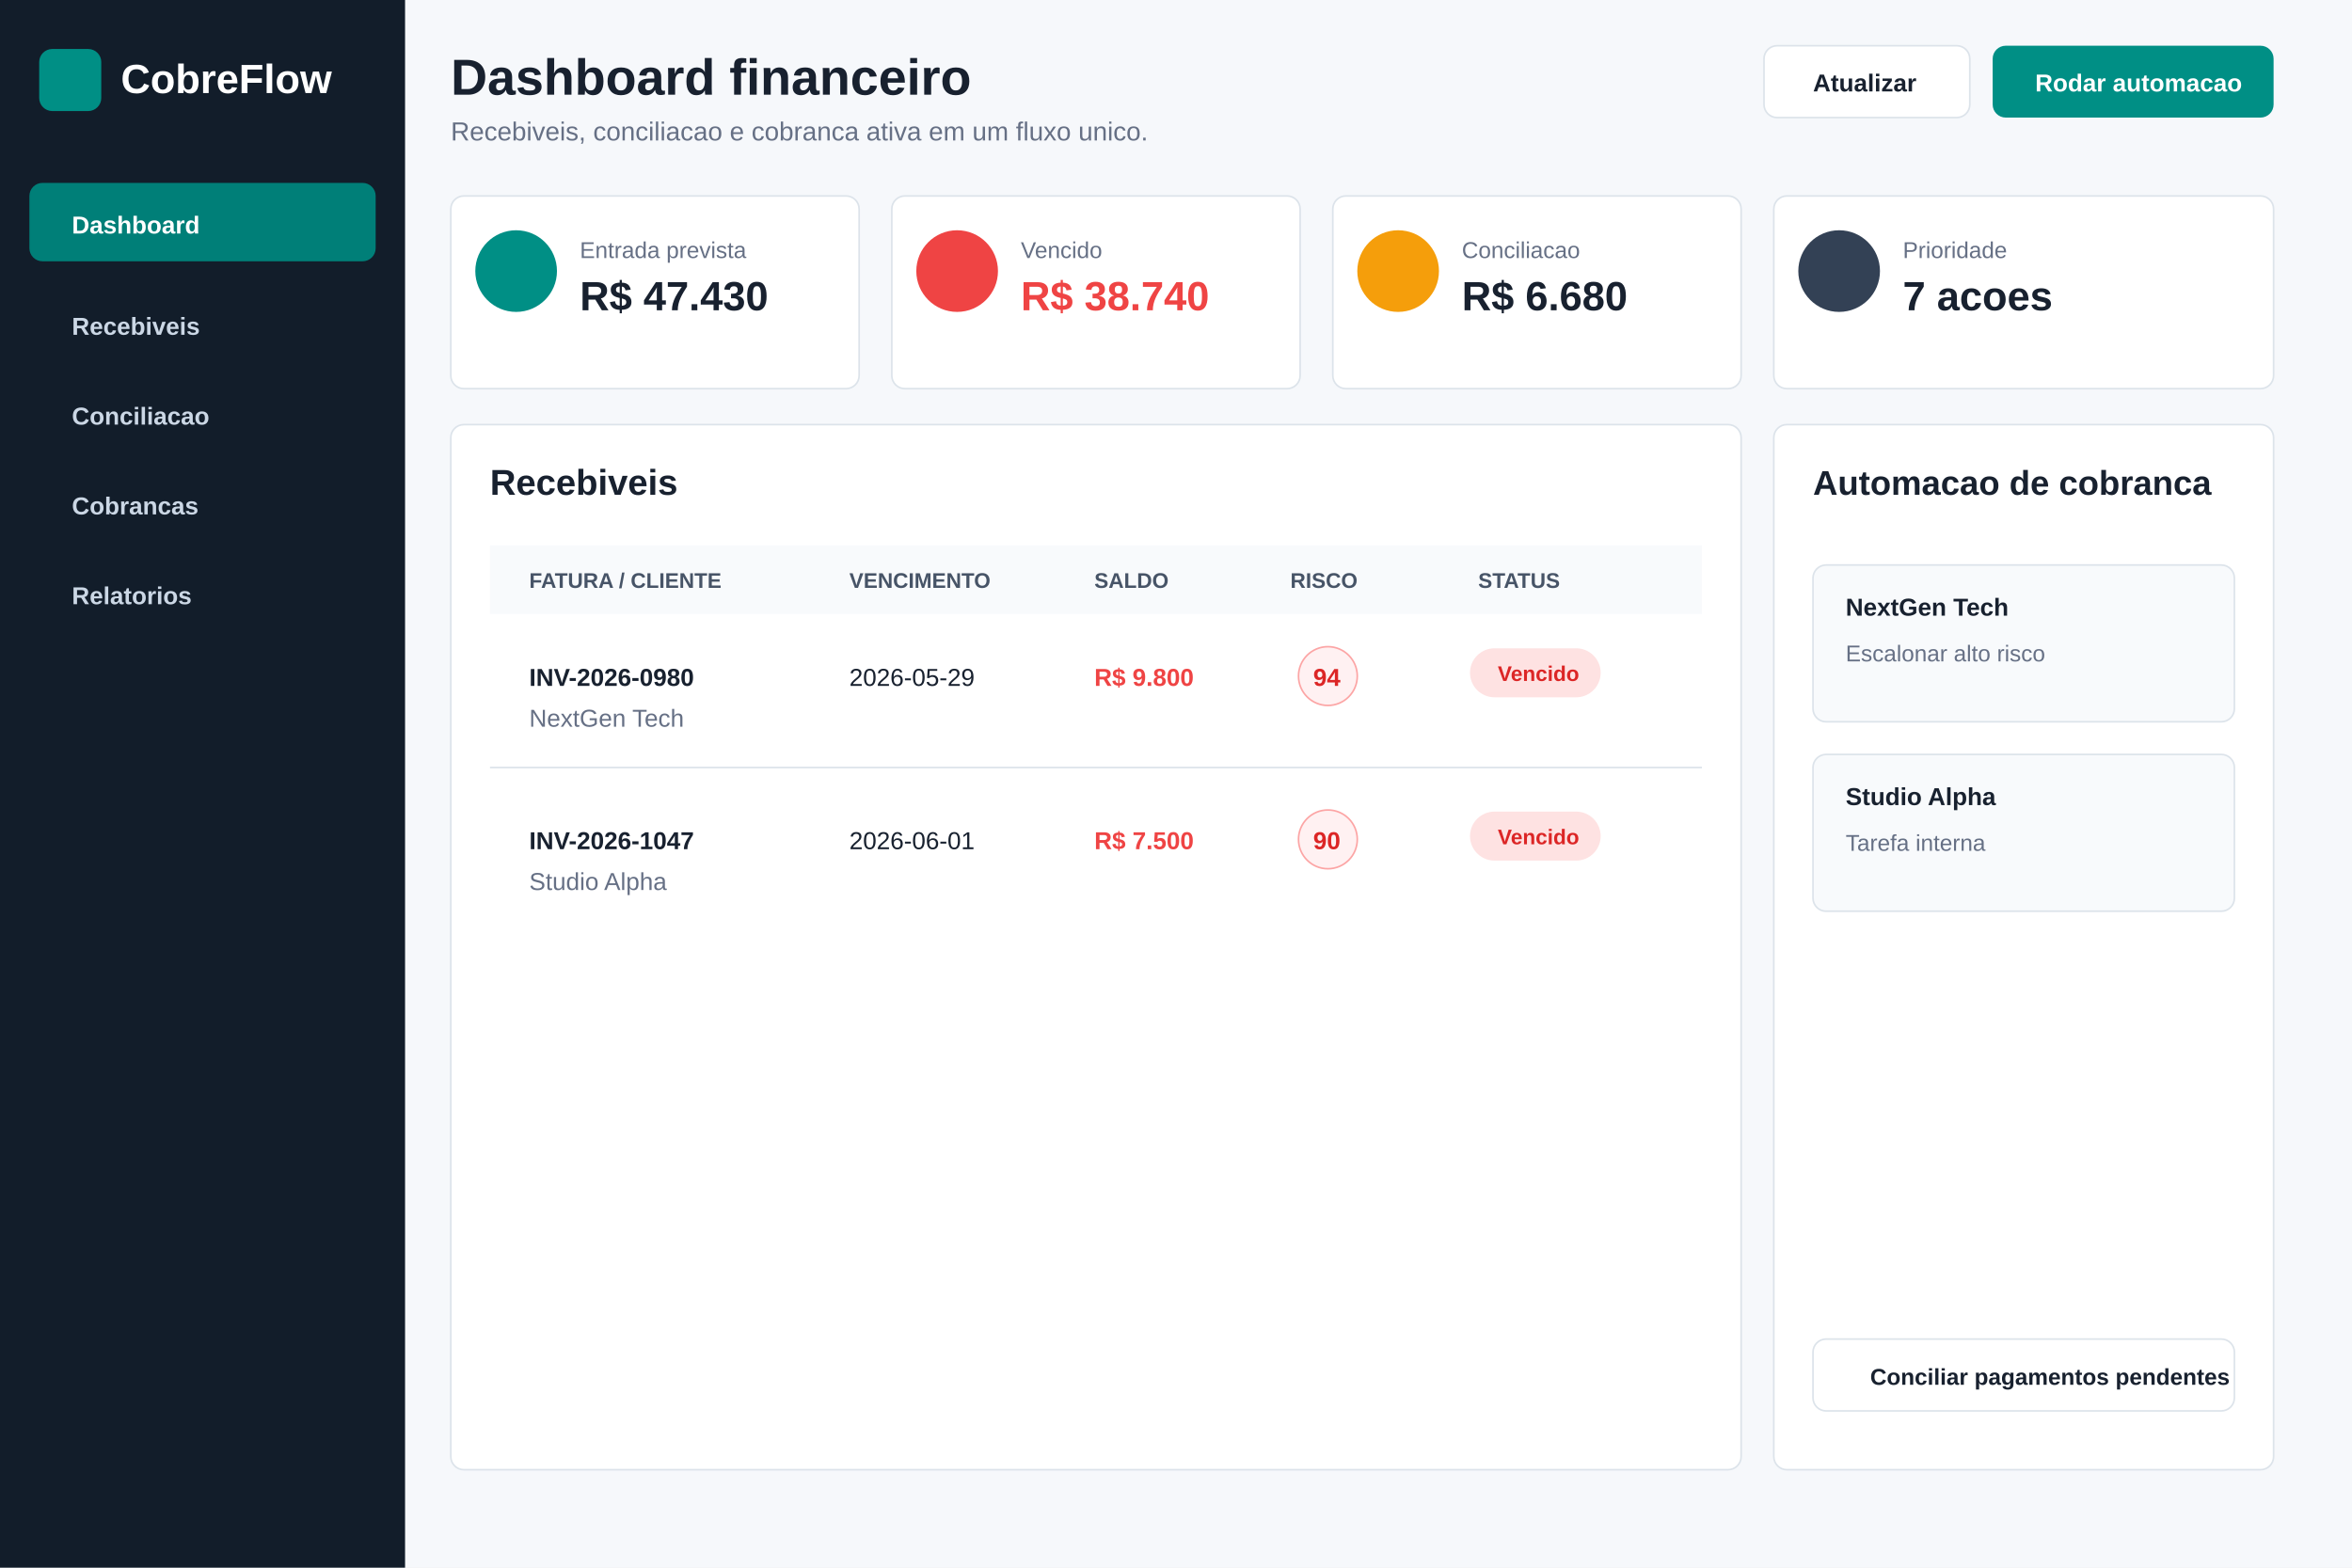
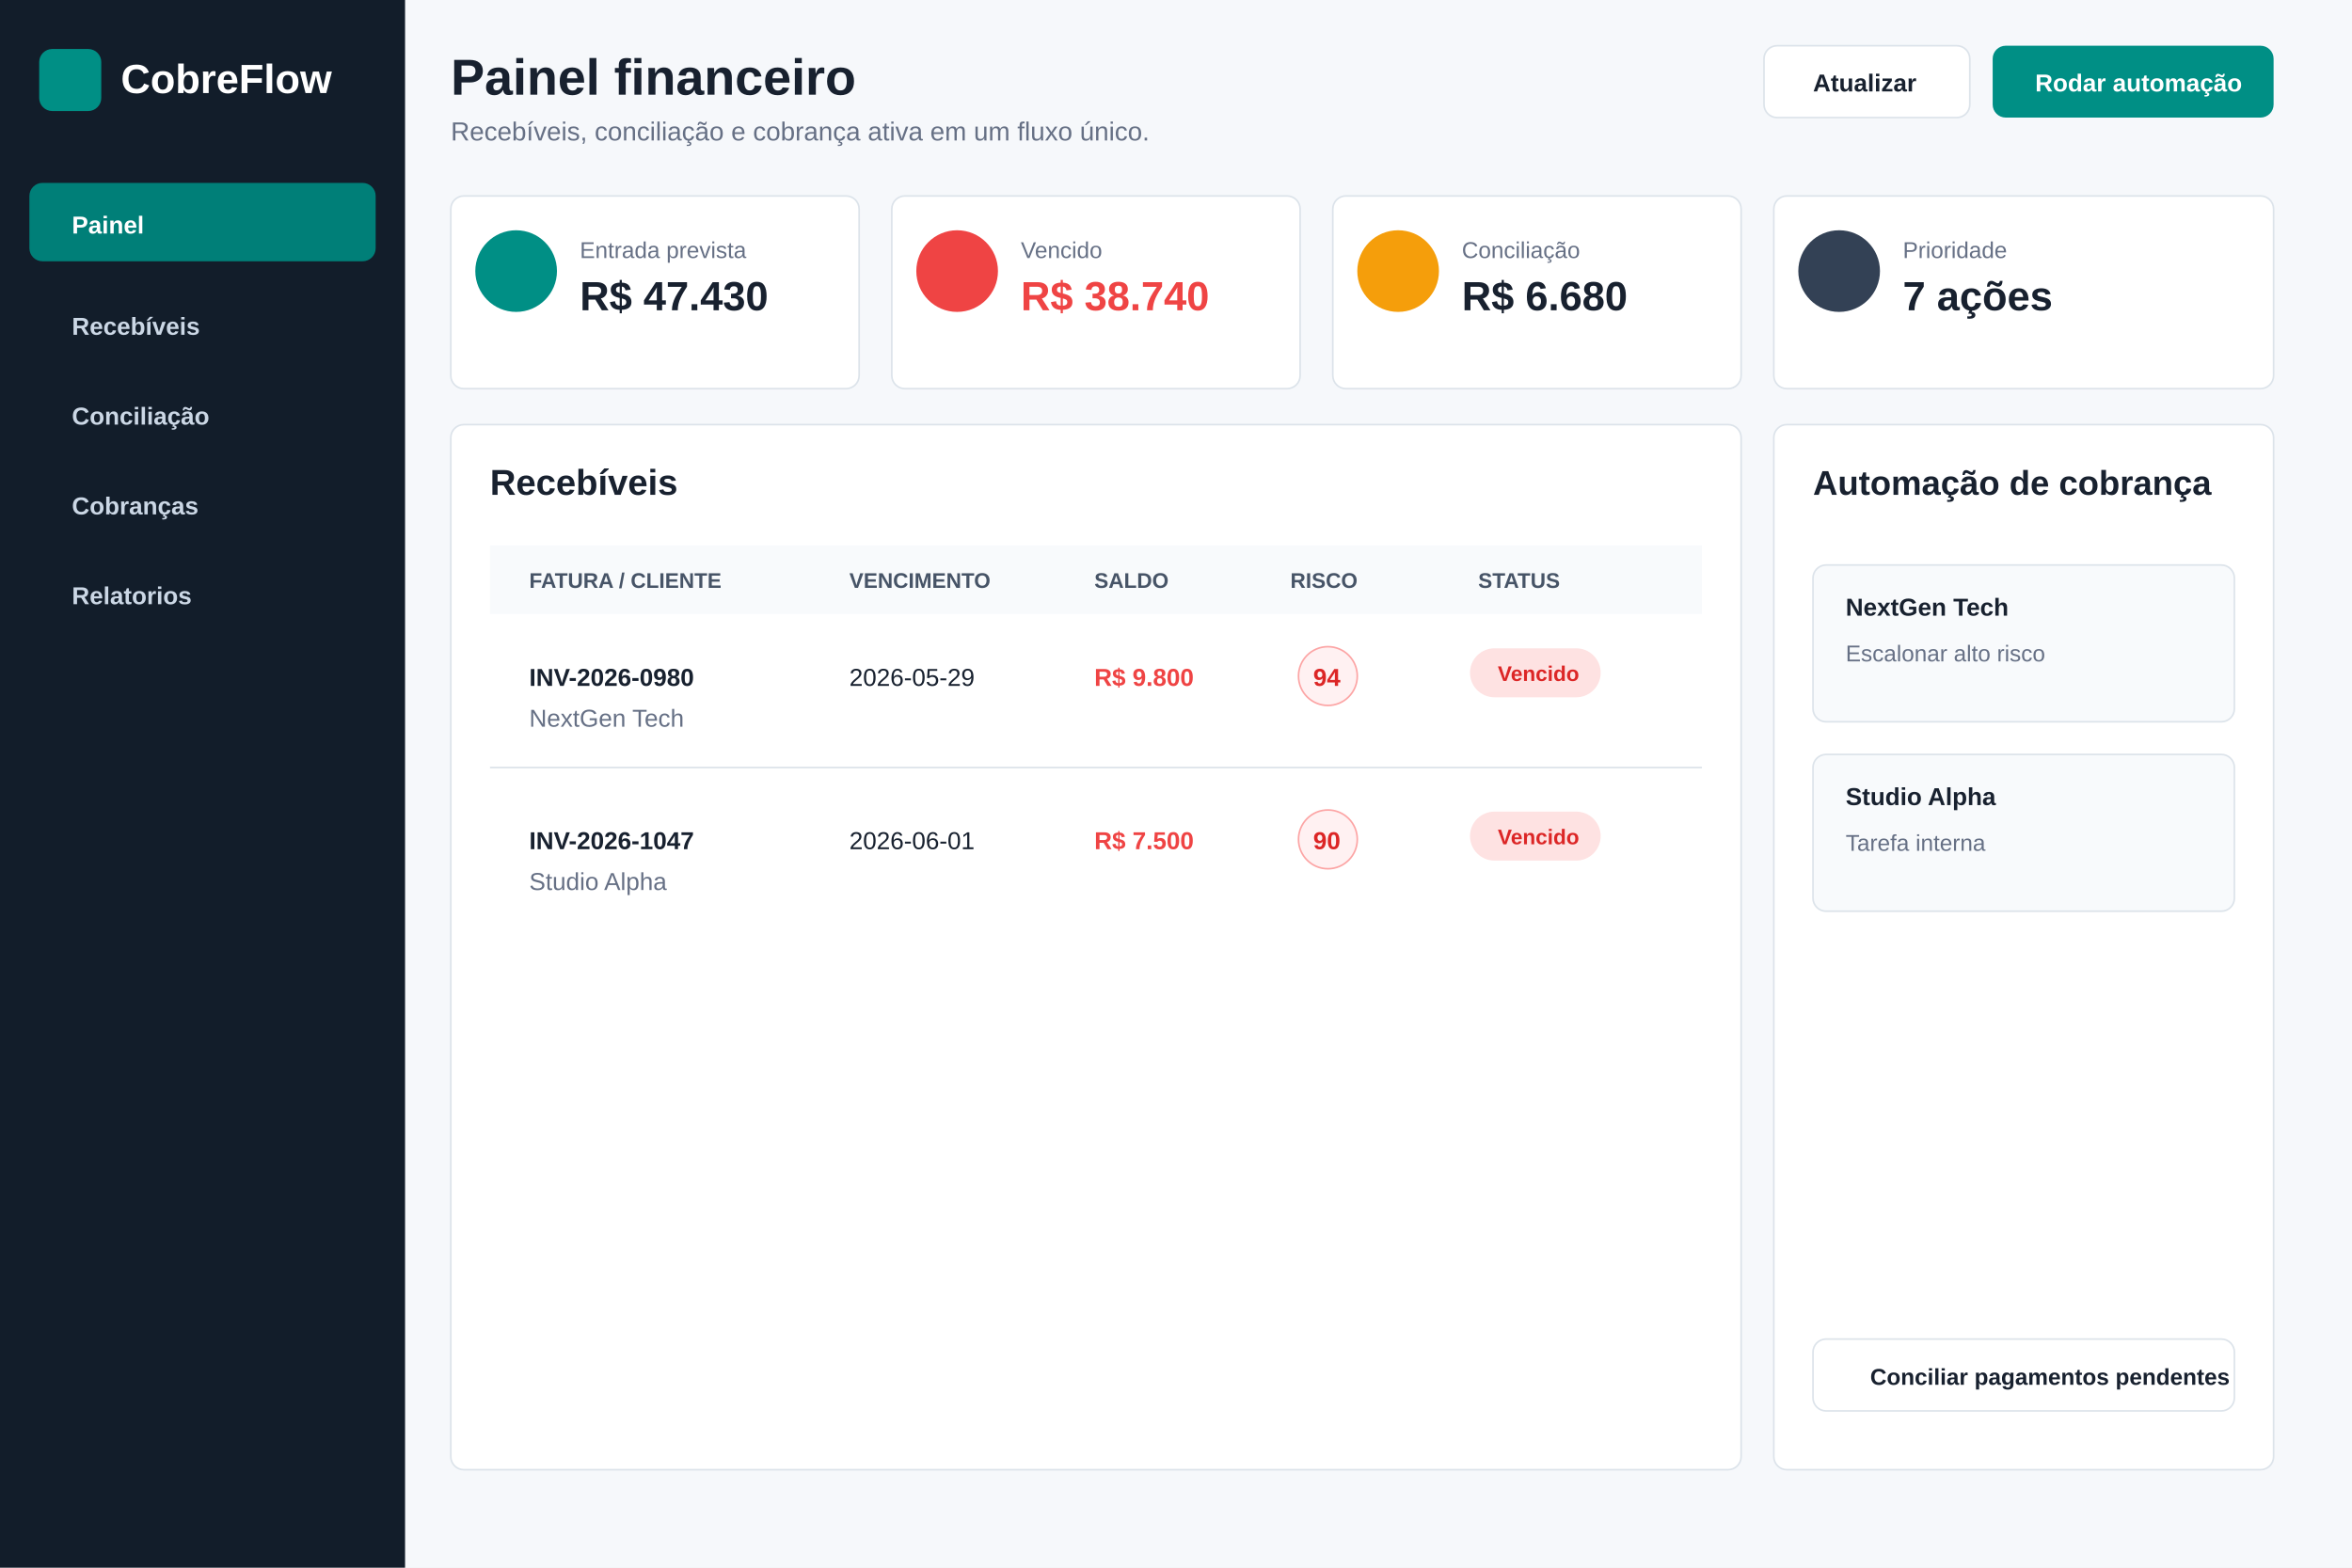
<svg xmlns="http://www.w3.org/2000/svg" width="1440" height="960" viewBox="0 0 1440 960" fill="none">
  <rect width="1440" height="960" fill="#F6F8FB" />
  <rect width="248" height="960" fill="#121D2A" />
  <rect x="24" y="30" width="38" height="38" rx="8" fill="#008F85" />
  <text x="74" y="57" fill="white" font-family="Arial" font-size="25" font-weight="700">CobreFlow</text>
  <rect x="18" y="112" width="212" height="48" rx="8" fill="#007F78" />
-   <text x="44" y="143" fill="white" font-family="Arial" font-size="15" font-weight="700">Dashboard</text>
-   <text x="44" y="205" fill="#CBD7E5" font-family="Arial" font-size="15" font-weight="700">Recebiveis</text>
-   <text x="44" y="260" fill="#CBD7E5" font-family="Arial" font-size="15" font-weight="700">Conciliacao</text>
-   <text x="44" y="315" fill="#CBD7E5" font-family="Arial" font-size="15" font-weight="700">Cobrancas</text>
+   <text x="44" y="143" fill="white" font-family="Arial" font-size="15" font-weight="700">Painel</text>
+   <text x="44" y="205" fill="#CBD7E5" font-family="Arial" font-size="15" font-weight="700">Recebíveis</text>
+   <text x="44" y="260" fill="#CBD7E5" font-family="Arial" font-size="15" font-weight="700">Conciliação</text>
+   <text x="44" y="315" fill="#CBD7E5" font-family="Arial" font-size="15" font-weight="700">Cobranças</text>
  <text x="44" y="370" fill="#CBD7E5" font-family="Arial" font-size="15" font-weight="700">Relatorios</text>
-   <text x="276" y="58" fill="#18212F" font-family="Arial" font-size="31" font-weight="800">Dashboard financeiro</text>
-   <text x="276" y="86" fill="#667085" font-family="Arial" font-size="16">Recebiveis, conciliacao e cobranca ativa em um fluxo unico.</text>
+   <text x="276" y="58" fill="#18212F" font-family="Arial" font-size="31" font-weight="800">Painel financeiro</text>
+   <text x="276" y="86" fill="#667085" font-family="Arial" font-size="16">Recebíveis, conciliação e cobrança ativa em um fluxo único.</text>
  <rect x="1080" y="28" width="126" height="44" rx="8" fill="white" stroke="#DCE3EA" />
  <text x="1110" y="56" fill="#18212F" font-family="Arial" font-size="15" font-weight="700">Atualizar</text>
  <rect x="1220" y="28" width="172" height="44" rx="8" fill="#008F85" />
-   <text x="1246" y="56" fill="white" font-family="Arial" font-size="15" font-weight="700">Rodar automacao</text>
+   <text x="1246" y="56" fill="white" font-family="Arial" font-size="15" font-weight="700">Rodar automação</text>
  <g>
    <rect x="276" y="120" width="250" height="118" rx="8" fill="white" stroke="#DCE3EA" />
    <circle cx="316" cy="166" r="25" fill="#008F85" />
    <text x="355" y="158" fill="#667085" font-family="Arial" font-size="14">Entrada prevista</text>
    <text x="355" y="190" fill="#18212F" font-family="Arial" font-size="25" font-weight="800">R$ 47.430</text>
  </g>
  <g>
    <rect x="546" y="120" width="250" height="118" rx="8" fill="white" stroke="#DCE3EA" />
    <circle cx="586" cy="166" r="25" fill="#EF4444" />
    <text x="625" y="158" fill="#667085" font-family="Arial" font-size="14">Vencido</text>
    <text x="625" y="190" fill="#EF4444" font-family="Arial" font-size="25" font-weight="800">R$ 38.740</text>
  </g>
  <g>
    <rect x="816" y="120" width="250" height="118" rx="8" fill="white" stroke="#DCE3EA" />
    <circle cx="856" cy="166" r="25" fill="#F59E0B" />
-     <text x="895" y="158" fill="#667085" font-family="Arial" font-size="14">Conciliacao</text>
+     <text x="895" y="158" fill="#667085" font-family="Arial" font-size="14">Conciliação</text>
    <text x="895" y="190" fill="#18212F" font-family="Arial" font-size="25" font-weight="800">R$ 6.680</text>
  </g>
  <g>
    <rect x="1086" y="120" width="306" height="118" rx="8" fill="white" stroke="#DCE3EA" />
    <circle cx="1126" cy="166" r="25" fill="#334155" />
    <text x="1165" y="158" fill="#667085" font-family="Arial" font-size="14">Prioridade</text>
-     <text x="1165" y="190" fill="#18212F" font-family="Arial" font-size="25" font-weight="800">7 acoes</text>
+     <text x="1165" y="190" fill="#18212F" font-family="Arial" font-size="25" font-weight="800">7 ações</text>
  </g>
  <rect x="276" y="260" width="790" height="640" rx="8" fill="white" stroke="#DCE3EA" />
-   <text x="300" y="303" fill="#18212F" font-family="Arial" font-size="22" font-weight="800">Recebiveis</text>
+   <text x="300" y="303" fill="#18212F" font-family="Arial" font-size="22" font-weight="800">Recebíveis</text>
  <rect x="300" y="334" width="742" height="42" fill="#F8FAFC" />
  <text x="324" y="360" fill="#475467" font-family="Arial" font-size="13" font-weight="700">FATURA / CLIENTE</text>
  <text x="520" y="360" fill="#475467" font-family="Arial" font-size="13" font-weight="700">VENCIMENTO</text>
  <text x="670" y="360" fill="#475467" font-family="Arial" font-size="13" font-weight="700">SALDO</text>
  <text x="790" y="360" fill="#475467" font-family="Arial" font-size="13" font-weight="700">RISCO</text>
  <text x="905" y="360" fill="#475467" font-family="Arial" font-size="13" font-weight="700">STATUS</text>
  <g font-family="Arial" font-size="15">
    <text x="324" y="420" fill="#18212F" font-weight="700">INV-2026-0980</text>
    <text x="324" y="445" fill="#667085">NextGen Tech</text>
    <text x="520" y="420" fill="#18212F">2026-05-29</text>
    <text x="670" y="420" fill="#EF4444" font-weight="700">R$ 9.800</text>
    <circle cx="813" cy="414" r="18" fill="#FFF1F2" stroke="#FCA5A5" />
    <text x="804" y="420" fill="#DC2626" font-weight="700">94</text>
    <rect x="900" y="397" width="80" height="30" rx="15" fill="#FEE2E2" />
    <text x="917" y="417" fill="#DC2626" font-size="13" font-weight="700">Vencido</text>
    <line x1="300" y1="470" x2="1042" y2="470" stroke="#DCE3EA" />
    <text x="324" y="520" fill="#18212F" font-weight="700">INV-2026-1047</text>
    <text x="324" y="545" fill="#667085">Studio Alpha</text>
    <text x="520" y="520" fill="#18212F">2026-06-01</text>
    <text x="670" y="520" fill="#EF4444" font-weight="700">R$ 7.500</text>
    <circle cx="813" cy="514" r="18" fill="#FFF1F2" stroke="#FCA5A5" />
    <text x="804" y="520" fill="#DC2626" font-weight="700">90</text>
    <rect x="900" y="497" width="80" height="30" rx="15" fill="#FEE2E2" />
    <text x="917" y="517" fill="#DC2626" font-size="13" font-weight="700">Vencido</text>
  </g>
  <rect x="1086" y="260" width="306" height="640" rx="8" fill="white" stroke="#DCE3EA" />
-   <text x="1110" y="303" fill="#18212F" font-family="Arial" font-size="21" font-weight="800">Automacao de cobranca</text>
+   <text x="1110" y="303" fill="#18212F" font-family="Arial" font-size="21" font-weight="800">Automação de cobrança</text>
  <rect x="1110" y="346" width="258" height="96" rx="8" fill="#F8FAFC" stroke="#DCE3EA" />
  <text x="1130" y="377" fill="#18212F" font-family="Arial" font-size="15" font-weight="700">NextGen Tech</text>
  <text x="1130" y="405" fill="#667085" font-family="Arial" font-size="14">Escalonar alto risco</text>
  <rect x="1110" y="462" width="258" height="96" rx="8" fill="#F8FAFC" stroke="#DCE3EA" />
  <text x="1130" y="493" fill="#18212F" font-family="Arial" font-size="15" font-weight="700">Studio Alpha</text>
  <text x="1130" y="521" fill="#667085" font-family="Arial" font-size="14">Tarefa interna</text>
  <rect x="1110" y="820" width="258" height="44" rx="8" fill="white" stroke="#DCE3EA" />
  <text x="1145" y="848" fill="#18212F" font-family="Arial" font-size="14" font-weight="700">Conciliar pagamentos pendentes</text>
</svg>
